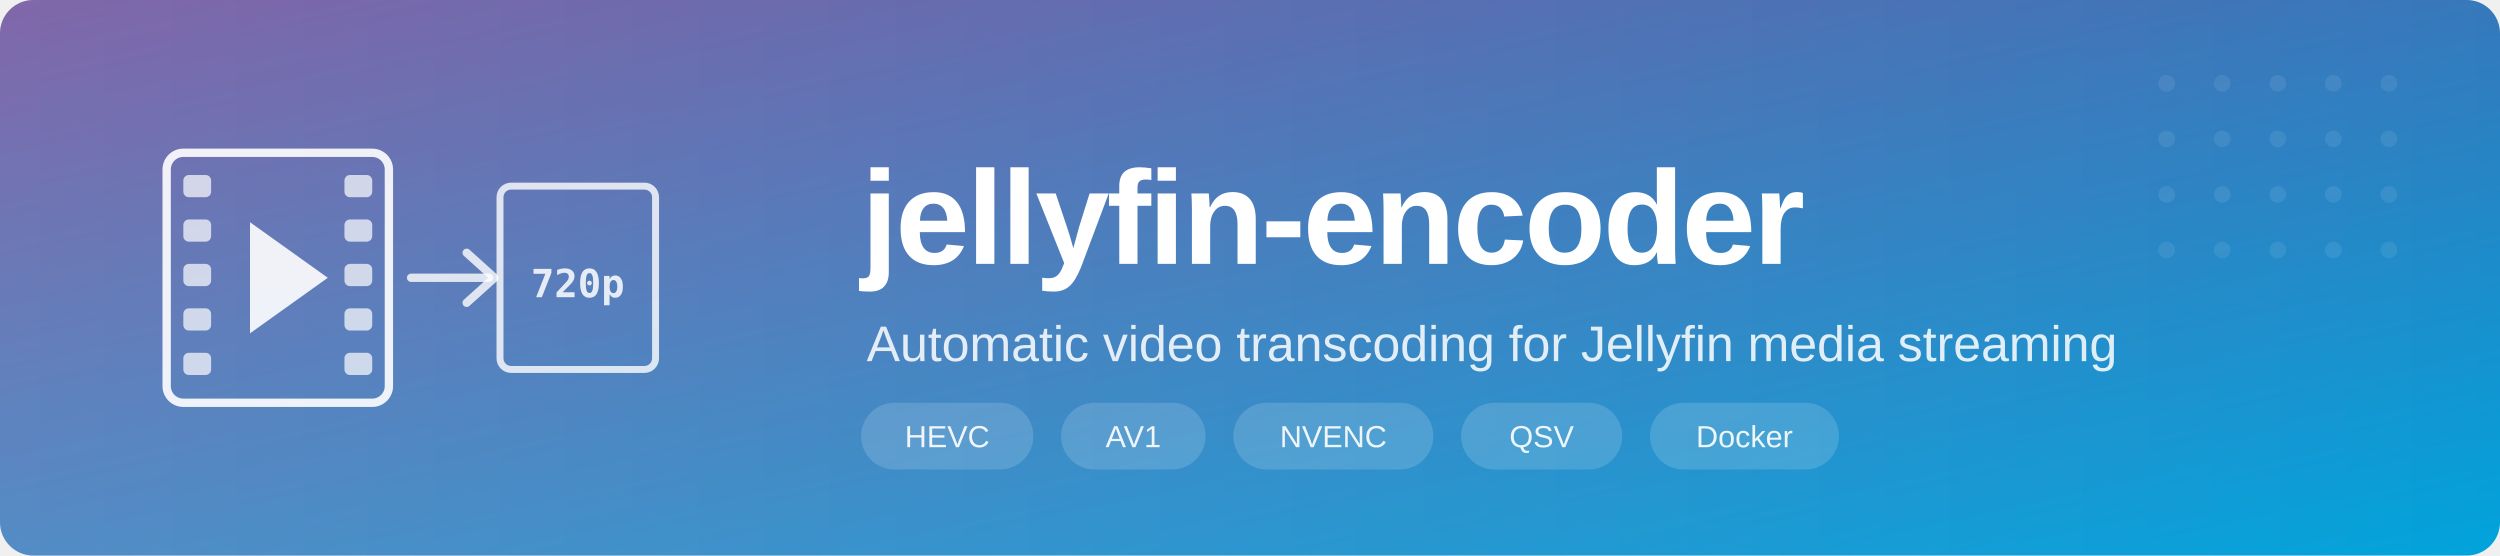
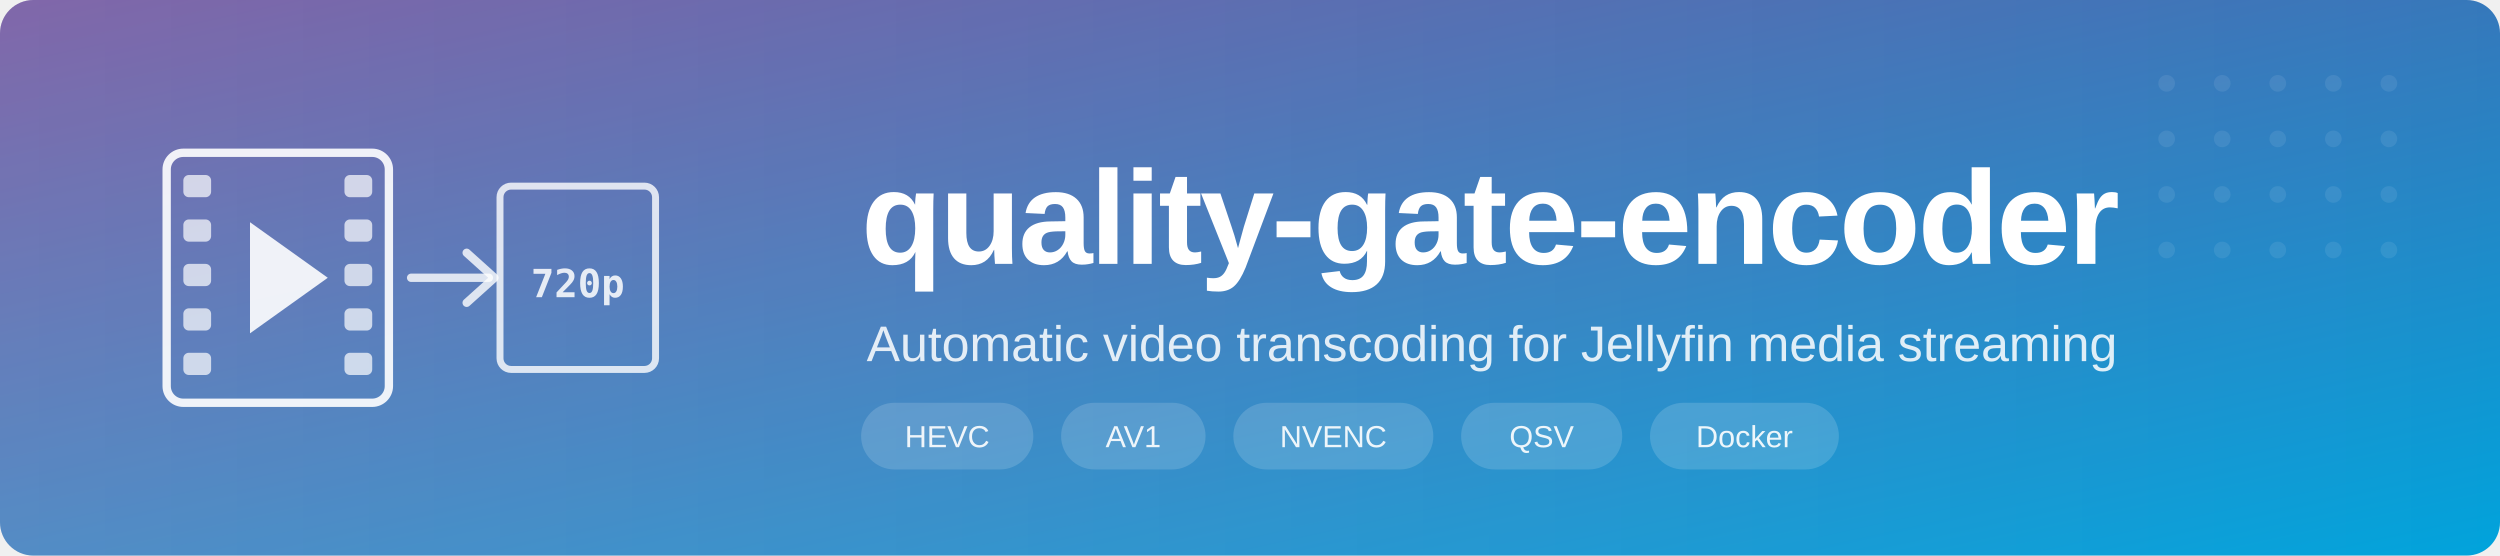
<svg xmlns="http://www.w3.org/2000/svg" viewBox="0 0 900 200" width="900" height="200">
  <defs>
    <linearGradient id="bg" x1="0%" y1="0%" x2="100%" y2="100%">
      <stop offset="0%" style="stop-color:#6B4C9A" />
      <stop offset="100%" style="stop-color:#00A4DC" />
    </linearGradient>
    <linearGradient id="accent" x1="0%" y1="0%" x2="100%" y2="0%">
      <stop offset="0%" style="stop-color:#ffffff;stop-opacity:0.15" />
      <stop offset="100%" style="stop-color:#ffffff;stop-opacity:0" />
    </linearGradient>
  </defs>
  <rect width="900" height="200" rx="12" fill="url(#bg)" />
  <rect x="0" y="0" width="900" height="200" rx="12" fill="url(#accent)" />
  <g opacity="0.08" fill="#fff">
    <circle cx="780" cy="30" r="3" />
    <circle cx="800" cy="30" r="3" />
    <circle cx="820" cy="30" r="3" />
    <circle cx="840" cy="30" r="3" />
    <circle cx="860" cy="30" r="3" />
    <circle cx="780" cy="50" r="3" />
    <circle cx="800" cy="50" r="3" />
    <circle cx="820" cy="50" r="3" />
    <circle cx="840" cy="50" r="3" />
    <circle cx="860" cy="50" r="3" />
    <circle cx="780" cy="70" r="3" />
    <circle cx="800" cy="70" r="3" />
    <circle cx="820" cy="70" r="3" />
    <circle cx="840" cy="70" r="3" />
    <circle cx="860" cy="70" r="3" />
    <circle cx="780" cy="90" r="3" />
    <circle cx="800" cy="90" r="3" />
    <circle cx="820" cy="90" r="3" />
    <circle cx="840" cy="90" r="3" />
    <circle cx="860" cy="90" r="3" />
  </g>
  <g transform="translate(60, 55)">
    <rect x="0" y="0" width="80" height="90" rx="6" fill="none" stroke="#fff" stroke-width="3" opacity="0.9" />
    <rect x="6" y="8" width="10" height="8" rx="2" fill="#fff" opacity="0.7" />
    <rect x="6" y="24" width="10" height="8" rx="2" fill="#fff" opacity="0.7" />
    <rect x="6" y="40" width="10" height="8" rx="2" fill="#fff" opacity="0.7" />
    <rect x="6" y="56" width="10" height="8" rx="2" fill="#fff" opacity="0.7" />
    <rect x="6" y="72" width="10" height="8" rx="2" fill="#fff" opacity="0.7" />
    <rect x="64" y="8" width="10" height="8" rx="2" fill="#fff" opacity="0.7" />
    <rect x="64" y="24" width="10" height="8" rx="2" fill="#fff" opacity="0.7" />
    <rect x="64" y="40" width="10" height="8" rx="2" fill="#fff" opacity="0.7" />
    <rect x="64" y="56" width="10" height="8" rx="2" fill="#fff" opacity="0.7" />
    <rect x="64" y="72" width="10" height="8" rx="2" fill="#fff" opacity="0.7" />
    <polygon points="30,25 30,65 58,45" fill="#fff" opacity="0.9" />
    <g transform="translate(88, 30)">
      <line x1="0" y1="15" x2="28" y2="15" stroke="#fff" stroke-width="3" opacity="0.8" stroke-linecap="round" />
      <polyline points="20,6 30,15 20,24" fill="none" stroke="#fff" stroke-width="3" opacity="0.8" stroke-linecap="round" stroke-linejoin="round" />
    </g>
    <rect x="120" y="12" width="56" height="66" rx="4" fill="none" stroke="#fff" stroke-width="2.5" opacity="0.8" />
    <text x="148" y="52" font-family="monospace" font-size="14" fill="#fff" text-anchor="middle" opacity="0.85" font-weight="bold">720p</text>
  </g>
  <text x="310" y="95" font-family="'Segoe UI', 'Helvetica Neue', Arial, sans-serif" font-size="48" fill="#fff" font-weight="700" letter-spacing="-1">
-     jellyfin-encoder
+     quality-gate-encoder
  </text>
  <text x="312" y="130" font-family="'Segoe UI', 'Helvetica Neue', Arial, sans-serif" font-size="18" fill="#fff" opacity="0.85" font-weight="400">
    Automatic video transcoding for Jellyfin media streaming
  </text>
  <g transform="translate(310, 145)">
    <rect x="0" y="0" width="62" height="24" rx="12" fill="#fff" opacity="0.15" />
    <text x="31" y="16" font-family="'Segoe UI', Arial, sans-serif" font-size="11" fill="#fff" text-anchor="middle" opacity="0.9">HEVC</text>
    <rect x="72" y="0" width="52" height="24" rx="12" fill="#fff" opacity="0.15" />
    <text x="98" y="16" font-family="'Segoe UI', Arial, sans-serif" font-size="11" fill="#fff" text-anchor="middle" opacity="0.9">AV1</text>
    <rect x="134" y="0" width="72" height="24" rx="12" fill="#fff" opacity="0.15" />
    <text x="170" y="16" font-family="'Segoe UI', Arial, sans-serif" font-size="11" fill="#fff" text-anchor="middle" opacity="0.9">NVENC</text>
    <rect x="216" y="0" width="58" height="24" rx="12" fill="#fff" opacity="0.15" />
    <text x="245" y="16" font-family="'Segoe UI', Arial, sans-serif" font-size="11" fill="#fff" text-anchor="middle" opacity="0.9">QSV</text>
    <rect x="284" y="0" width="68" height="24" rx="12" fill="#fff" opacity="0.15" />
    <text x="318" y="16" font-family="'Segoe UI', Arial, sans-serif" font-size="11" fill="#fff" text-anchor="middle" opacity="0.9">Docker</text>
  </g>
</svg>
